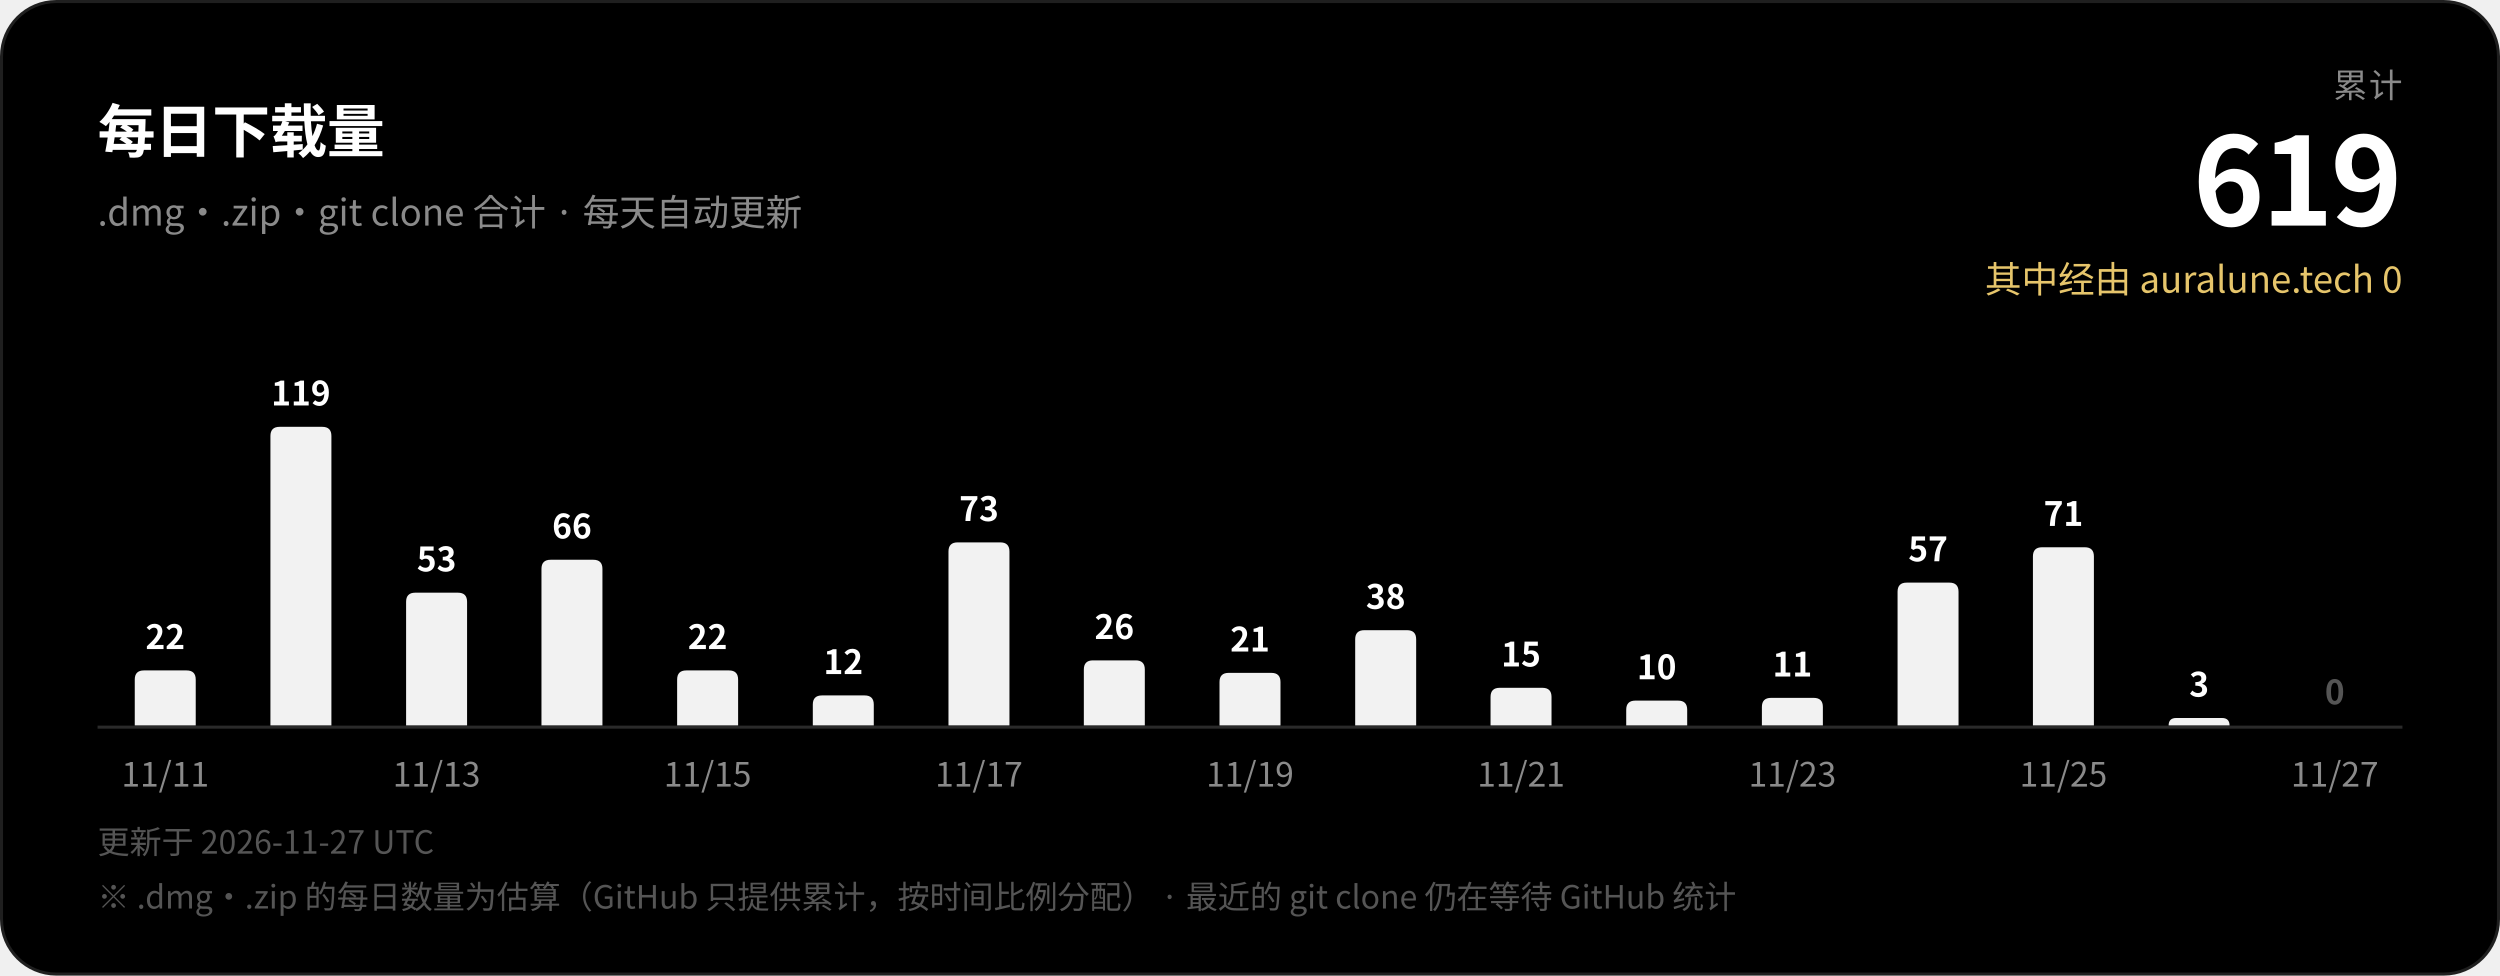
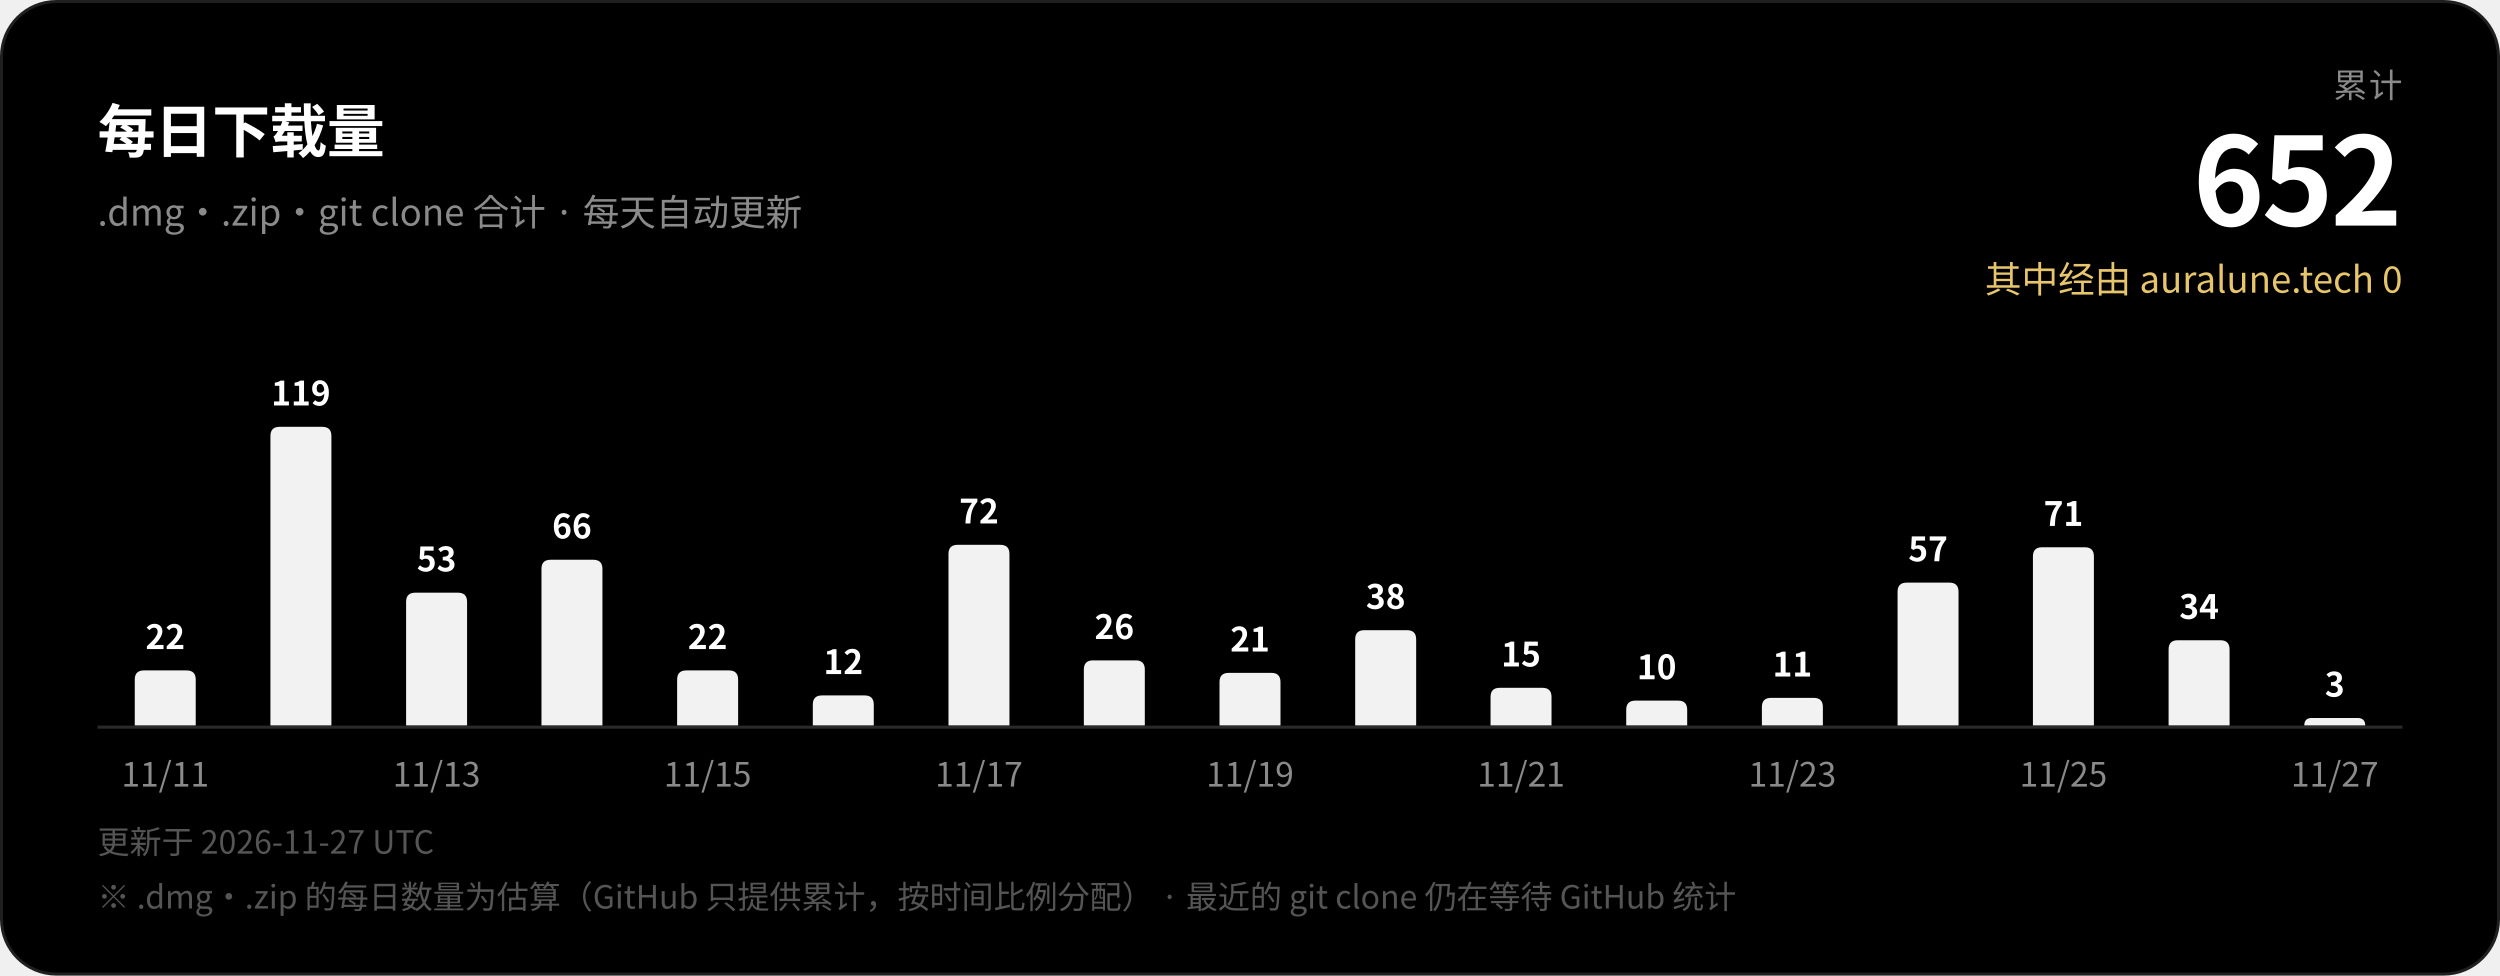
<svg xmlns="http://www.w3.org/2000/svg" width="820" height="320" viewBox="0 0 820 320" role="img" aria-label="每日下载量">
  <rect x="0.5" y="0.5" width="819" height="319" rx="18" fill="#000000" stroke="#1f1f1f" />
  <g font-family="-apple-system, BlinkMacSystemFont, 'SF Pro Display', 'Segoe UI', 'Hiragino Sans', 'Hiragino Kaku Gothic ProN', 'Noto Sans CJK JP', 'Noto Sans JP', 'PingFang SC', 'Microsoft YaHei', sans-serif" style="font-variant-numeric: tabular-nums">
    <text x="32" y="50" font-size="19" font-weight="600" fill="#ffffff" letter-spacing="-0.2">每日下载量</text>
    <text x="32" y="74" font-size="12" fill="#8a8a8a">.dmg・.zip・git clone 合计 · 每天自动更新</text>
    <text x="788" y="32" font-size="11" fill="#8a8a8a" text-anchor="end" letter-spacing="0.6">累计</text>
-     <text x="788" y="74" font-size="40" font-weight="700" fill="#ffffff" text-anchor="end" letter-spacing="-1">619</text>
+     <text x="788" y="74" font-size="40" font-weight="700" fill="#ffffff" text-anchor="end" letter-spacing="-1">652</text>
    <text x="788" y="96" font-size="12" fill="#e6c56b" text-anchor="end">其中经由 auralune.tech 0</text>
    <path d="M44.2,238.0V222.9Q44.2,219.9 47.2,219.9H61.2Q64.2,219.9 64.2,222.9V238.0Z" fill="#f2f2f2" />
    <text x="54.2" y="212.9" font-size="11" font-weight="600" fill="#ffffff" text-anchor="middle">22</text>
    <text x="54.2" y="258" font-size="11" fill="#8a8a8a" text-anchor="middle">11/11</text>
    <path d="M88.7,238.0V143.0Q88.7,140.0 91.7,140.0H105.7Q108.7,140.0 108.7,143.0V238.0Z" fill="#f2f2f2" />
    <text x="98.7" y="133.0" font-size="11" font-weight="600" fill="#ffffff" text-anchor="middle">119</text>
    <path d="M133.2,238.0V197.4Q133.2,194.4 136.2,194.4H150.2Q153.2,194.4 153.2,197.4V238.0Z" fill="#f2f2f2" />
    <text x="143.2" y="187.4" font-size="11" font-weight="600" fill="#ffffff" text-anchor="middle">53</text>
    <text x="143.2" y="258" font-size="11" fill="#8a8a8a" text-anchor="middle">11/13</text>
    <path d="M177.6,238.0V186.6Q177.6,183.6 180.6,183.6H194.6Q197.6,183.6 197.6,186.6V238.0Z" fill="#f2f2f2" />
    <text x="187.6" y="176.6" font-size="11" font-weight="600" fill="#ffffff" text-anchor="middle">66</text>
    <path d="M222.1,238.0V222.9Q222.1,219.9 225.1,219.9H239.1Q242.1,219.9 242.1,222.9V238.0Z" fill="#f2f2f2" />
    <text x="232.1" y="212.9" font-size="11" font-weight="600" fill="#ffffff" text-anchor="middle">22</text>
    <text x="232.1" y="258" font-size="11" fill="#8a8a8a" text-anchor="middle">11/15</text>
    <path d="M266.6,238.0V231.1Q266.6,228.1 269.6,228.1H283.6Q286.6,228.1 286.6,231.1V238.0Z" fill="#f2f2f2" />
    <text x="276.6" y="221.1" font-size="11" font-weight="600" fill="#ffffff" text-anchor="middle">12</text>
-     <path d="M311.1,238.0V180.9Q311.1,177.9 314.1,177.9H328.1Q331.1,177.9 331.1,180.9V238.0Z" fill="#f2f2f2" />
-     <text x="321.1" y="170.9" font-size="11" font-weight="600" fill="#ffffff" text-anchor="middle">73</text>
+     <path d="M311.1,238.0V181.7Q311.1,178.7 314.1,178.7H328.1Q331.1,178.7 331.1,181.7V238.0Z" fill="#f2f2f2" />
+     <text x="321.1" y="171.7" font-size="11" font-weight="600" fill="#ffffff" text-anchor="middle">72</text>
    <text x="321.1" y="258" font-size="11" fill="#8a8a8a" text-anchor="middle">11/17</text>
    <path d="M355.5,238.0V219.6Q355.5,216.6 358.5,216.6H372.5Q375.5,216.6 375.5,219.6V238.0Z" fill="#f2f2f2" />
    <text x="365.5" y="209.6" font-size="11" font-weight="600" fill="#ffffff" text-anchor="middle">26</text>
    <path d="M400.0,238.0V223.7Q400.0,220.7 403.0,220.7H417.0Q420.0,220.7 420.0,223.7V238.0Z" fill="#f2f2f2" />
    <text x="410.0" y="213.7" font-size="11" font-weight="600" fill="#ffffff" text-anchor="middle">21</text>
    <text x="410.0" y="258" font-size="11" fill="#8a8a8a" text-anchor="middle">11/19</text>
    <path d="M444.5,238.0V209.7Q444.5,206.7 447.5,206.7H461.5Q464.5,206.7 464.5,209.7V238.0Z" fill="#f2f2f2" />
    <text x="454.5" y="199.7" font-size="11" font-weight="600" fill="#ffffff" text-anchor="middle">38</text>
    <path d="M488.9,238.0V228.6Q488.9,225.6 491.9,225.6H505.9Q508.9,225.6 508.9,228.6V238.0Z" fill="#f2f2f2" />
    <text x="498.9" y="218.6" font-size="11" font-weight="600" fill="#ffffff" text-anchor="middle">15</text>
    <text x="498.9" y="258" font-size="11" fill="#8a8a8a" text-anchor="middle">11/21</text>
    <path d="M533.4,238.0V232.8Q533.4,229.8 536.4,229.8H550.4Q553.4,229.8 553.4,232.8V238.0Z" fill="#f2f2f2" />
    <text x="543.4" y="222.8" font-size="11" font-weight="600" fill="#ffffff" text-anchor="middle">10</text>
    <path d="M577.9,238.0V231.9Q577.9,228.9 580.9,228.9H594.9Q597.9,228.9 597.9,231.9V238.0Z" fill="#f2f2f2" />
    <text x="587.9" y="221.9" font-size="11" font-weight="600" fill="#ffffff" text-anchor="middle">11</text>
    <text x="587.9" y="258" font-size="11" fill="#8a8a8a" text-anchor="middle">11/23</text>
    <path d="M622.4,238.0V194.1Q622.4,191.1 625.4,191.1H639.4Q642.4,191.1 642.4,194.1V238.0Z" fill="#f2f2f2" />
    <text x="632.4" y="184.1" font-size="11" font-weight="600" fill="#ffffff" text-anchor="middle">57</text>
    <path d="M666.8,238.0V182.5Q666.8,179.5 669.8,179.5H683.8Q686.8,179.5 686.8,182.5V238.0Z" fill="#f2f2f2" />
    <text x="676.8" y="172.5" font-size="11" font-weight="600" fill="#ffffff" text-anchor="middle">71</text>
    <text x="676.8" y="258" font-size="11" fill="#8a8a8a" text-anchor="middle">11/25</text>
-     <path d="M711.3,238.0V238.0Q711.3,235.5 713.8,235.5H728.8Q731.3,235.5 731.3,238.0V238.0Z" fill="#f2f2f2" />
-     <text x="721.3" y="228.5" font-size="11" font-weight="600" fill="#ffffff" text-anchor="middle">3</text>
-     <text x="765.8" y="231.0" font-size="11" font-weight="600" fill="#555555" text-anchor="middle">0</text>
+     <path d="M711.3,238.0V213.0Q711.3,210.0 714.3,210.0H728.3Q731.3,210.0 731.3,213.0V238.0Z" fill="#f2f2f2" />
+     <text x="721.3" y="203.0" font-size="11" font-weight="600" fill="#ffffff" text-anchor="middle">34</text>
+     <path d="M755.8,238.0V238.0Q755.8,235.5 758.2,235.5H773.3Q775.8,235.5 775.8,238.0V238.0Z" fill="#f2f2f2" />
+     <text x="765.8" y="228.5" font-size="11" font-weight="600" fill="#ffffff" text-anchor="middle">3</text>
    <text x="765.8" y="258" font-size="11" fill="#8a8a8a" text-anchor="middle">11/27</text>
    <line x1="32" y1="238.5" x2="788" y2="238.5" stroke="#2a2a2a" stroke-width="1" />
    <text x="32" y="280" font-size="10.5" fill="#555555">更新于 2026-11-27 UTC</text>
    <text x="32" y="298" font-size="10.5" fill="#555555">※ .dmg・.zip 的每日数量为估算（GitHub 只提供累计，按时间比例分配） · 最近的 git clone 仍在等待 GitHub 统计</text>
  </g>
</svg>
